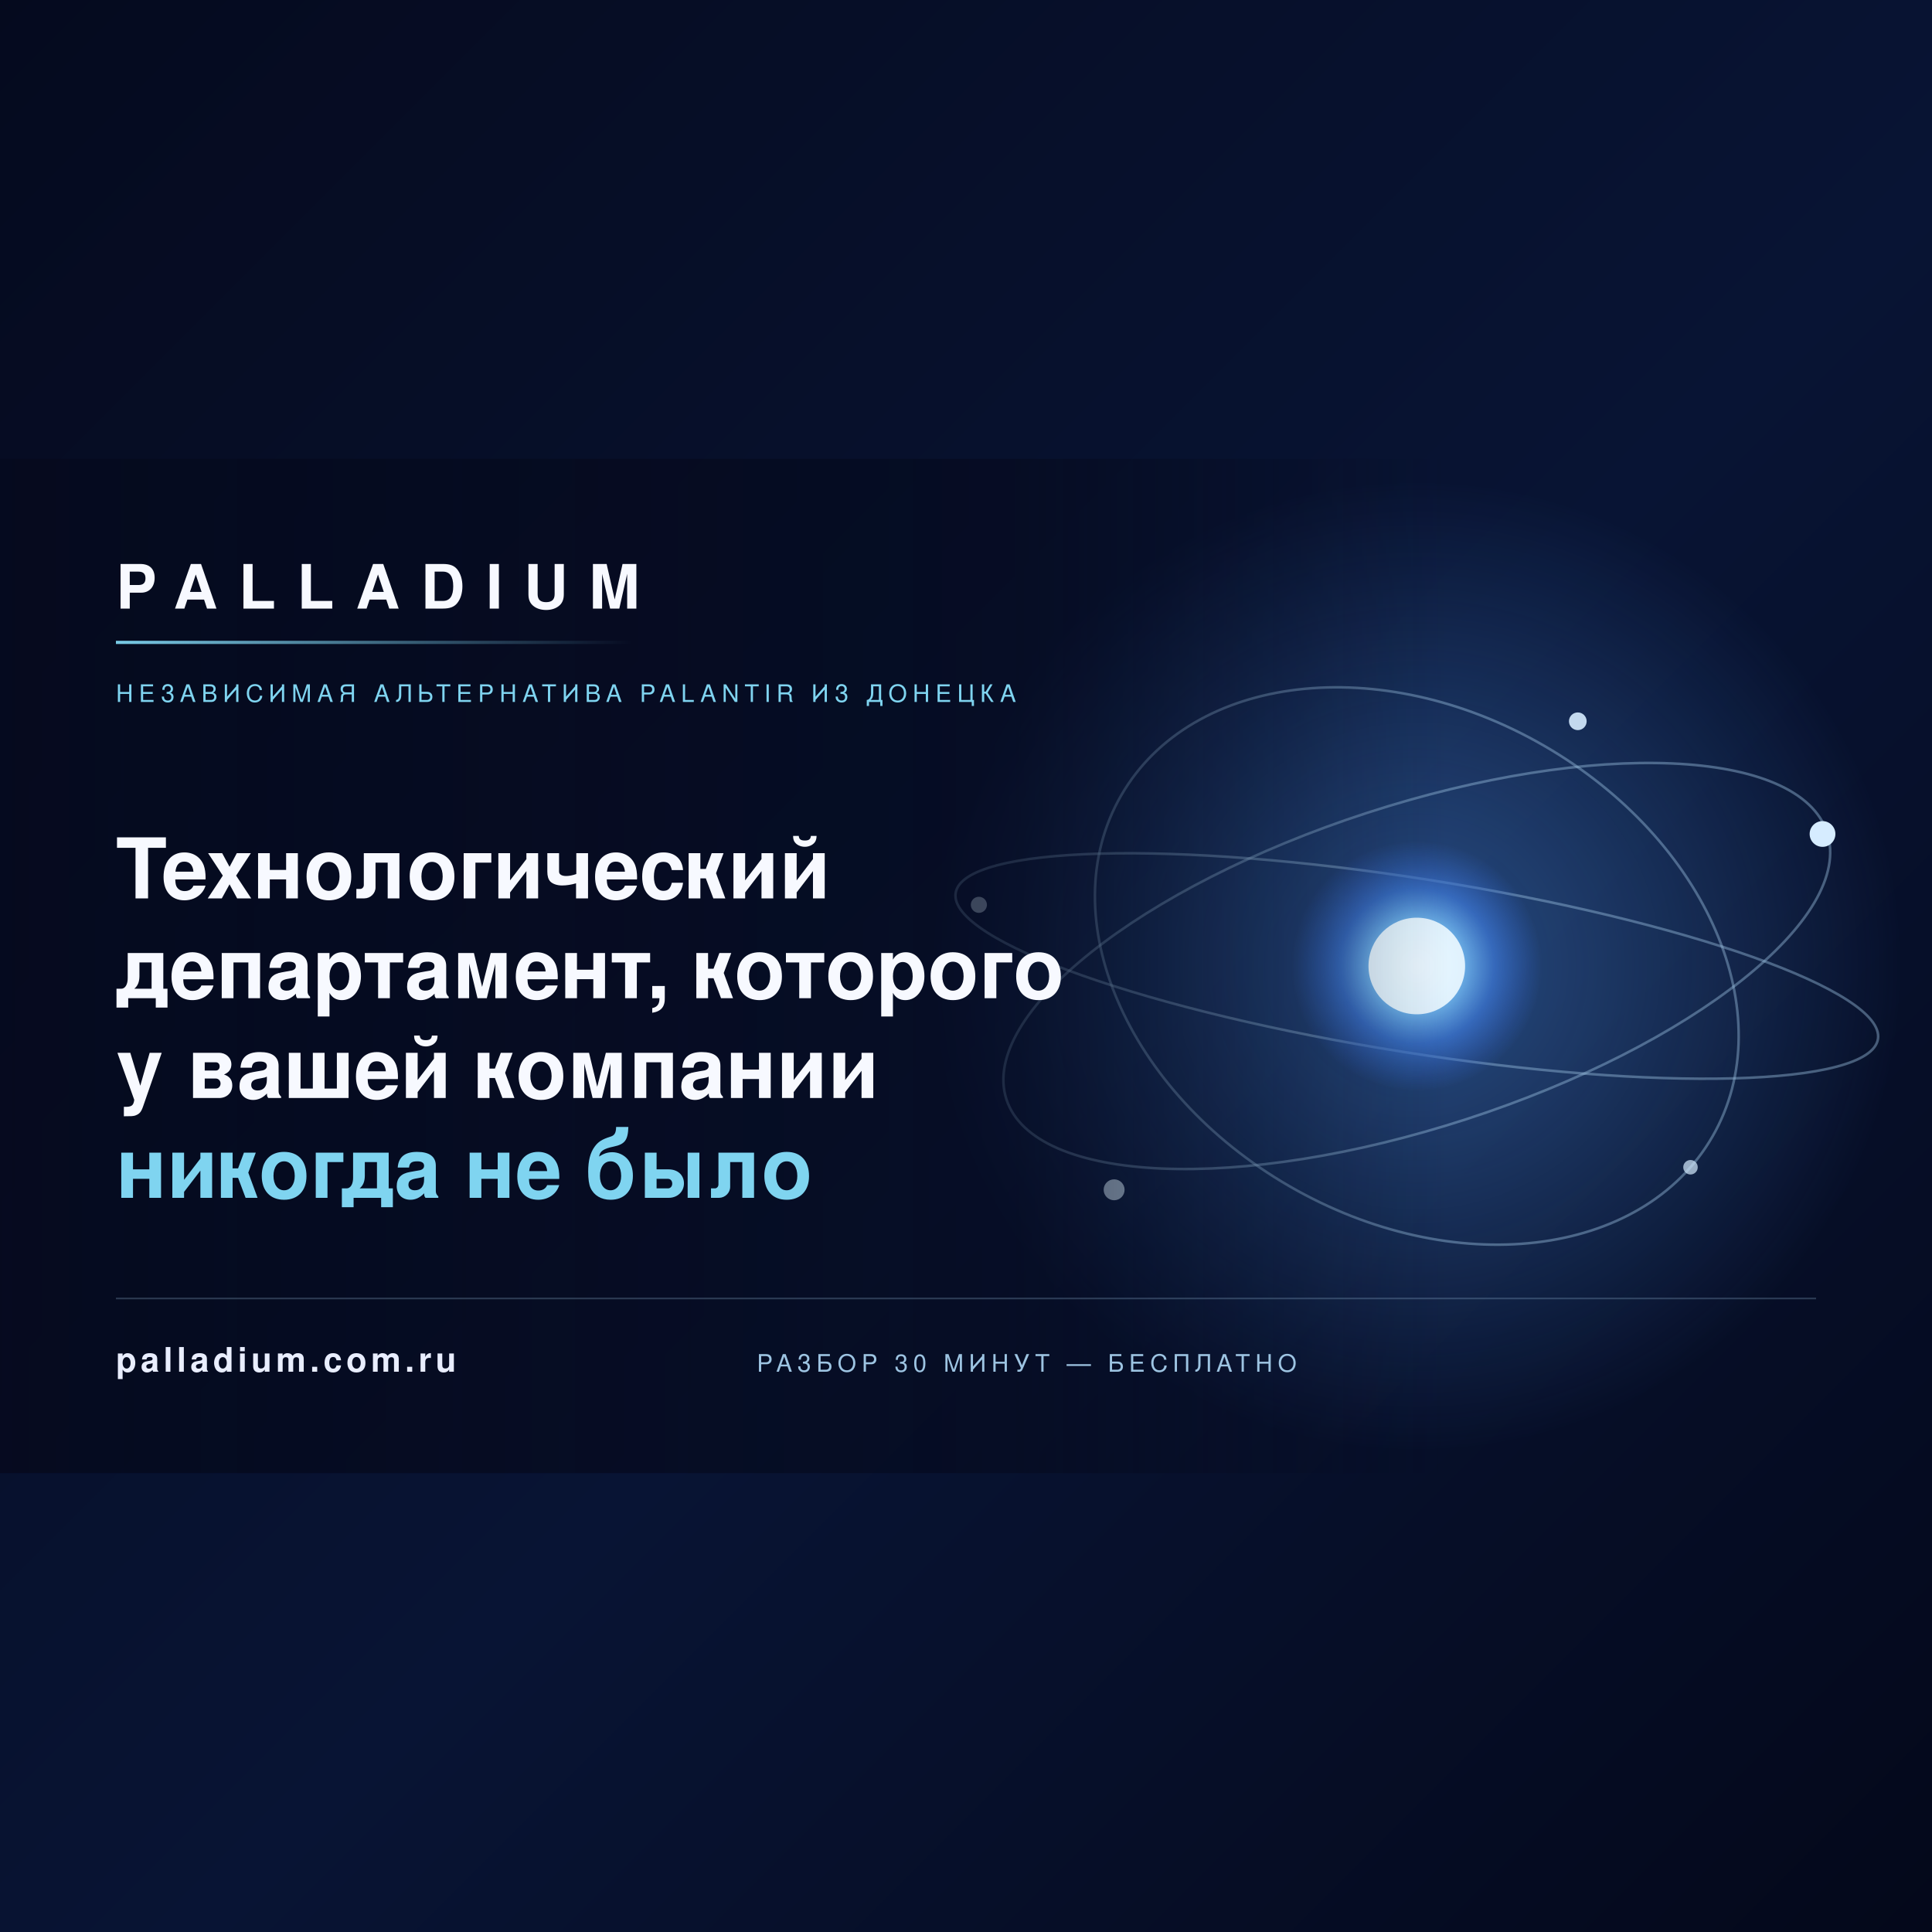
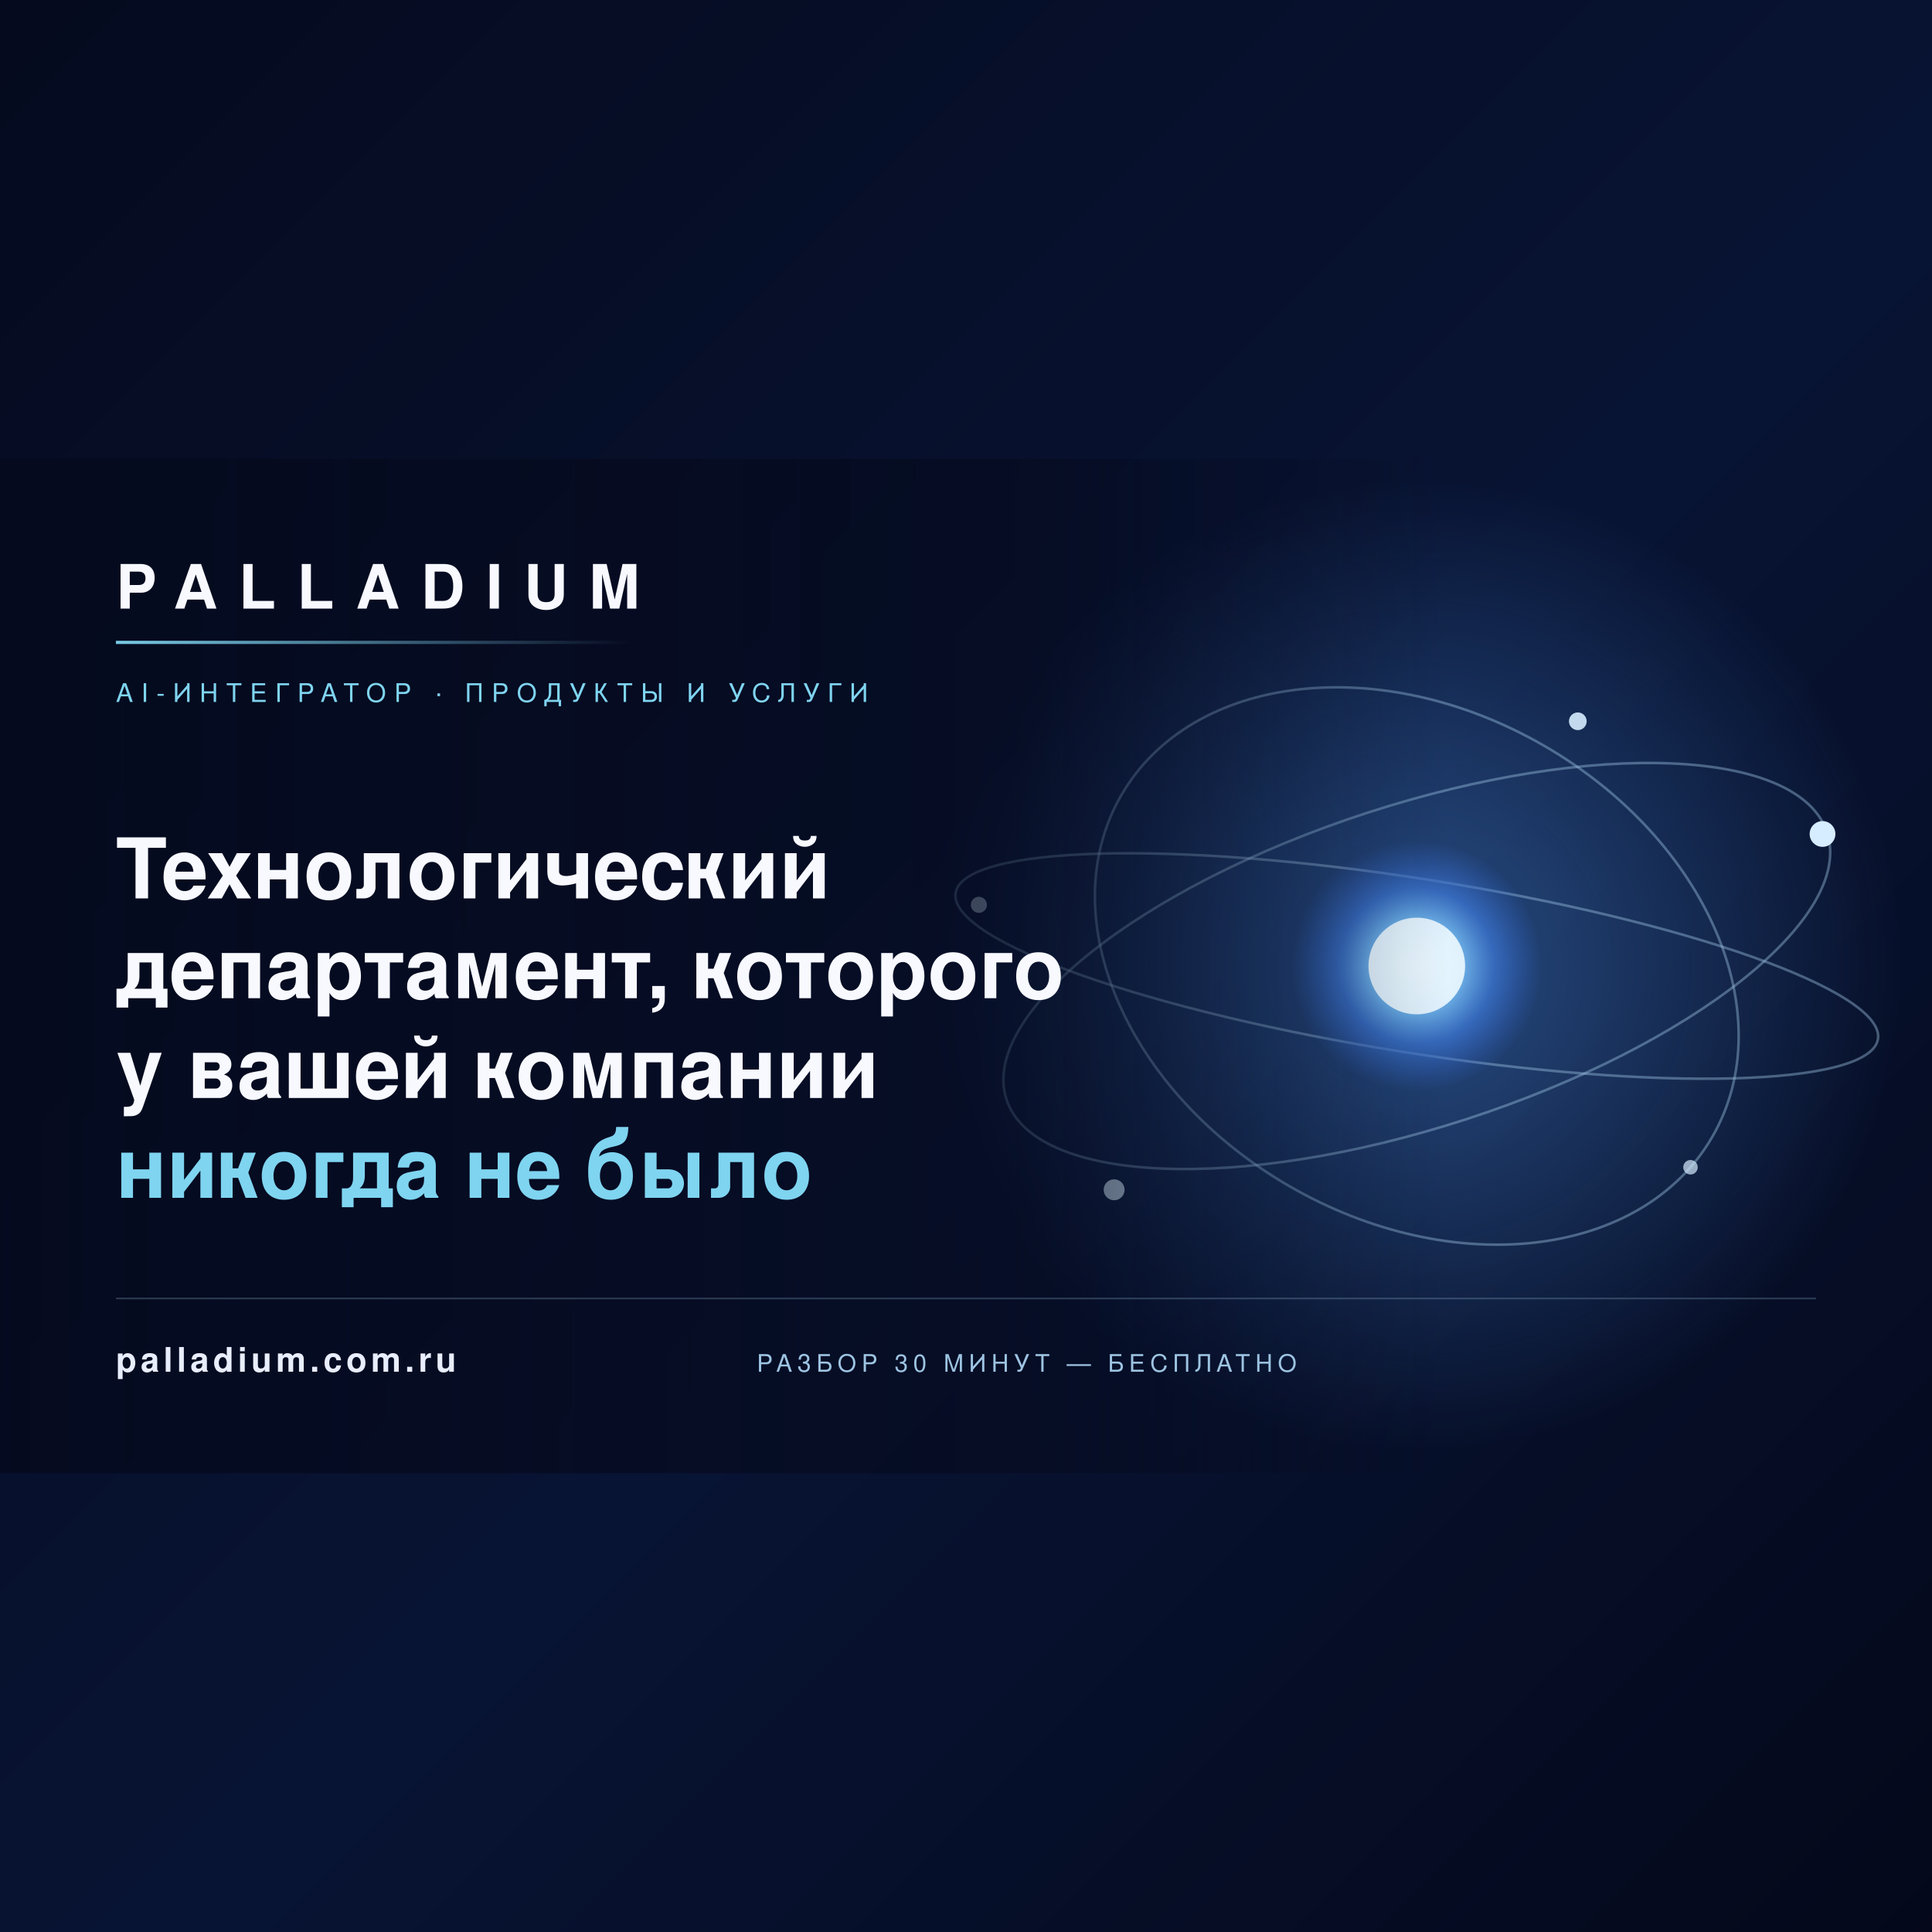
<svg xmlns="http://www.w3.org/2000/svg" width="1200" height="1200" viewBox="0 0 1200 1200">
  <defs>
    <linearGradient id="bg" x1="0" y1="0" x2="1" y2="1">
      <stop offset="0%" stop-color="#050a1e" />
      <stop offset="55%" stop-color="#081434" />
      <stop offset="100%" stop-color="#04081a" />
    </linearGradient>
    <radialGradient id="glow" cx="50%" cy="50%" r="50%">
      <stop offset="0%" stop-color="#eaf7ff" />
      <stop offset="30%" stop-color="#7cc3f0" />
      <stop offset="62%" stop-color="#3a72cc" stop-opacity=".8" />
      <stop offset="100%" stop-color="#2f5fbf" stop-opacity="0" />
    </radialGradient>
    <radialGradient id="halo" cx="50%" cy="50%" r="50%">
      <stop offset="0%" stop-color="#4a8ada" stop-opacity=".5" />
      <stop offset="100%" stop-color="#4a8ada" stop-opacity="0" />
    </radialGradient>
    <linearGradient id="rule" x1="0" y1="0" x2="1" y2="0">
      <stop offset="0%" stop-color="#7fd4f0" stop-opacity=".95" />
      <stop offset="100%" stop-color="#7fd4f0" stop-opacity="0" />
    </linearGradient>
    <linearGradient id="veil" x1="0" y1="0" x2="1" y2="0">
      <stop offset="0%" stop-color="#050a1e" stop-opacity=".92" />
      <stop offset="70%" stop-color="#050a1e" stop-opacity=".62" />
      <stop offset="100%" stop-color="#050a1e" stop-opacity="0" />
    </linearGradient>
  </defs>
  <rect width="1200" height="1200" fill="url(#bg)" />
  <g transform="translate(880,600)">
    <circle r="300" fill="url(#halo)" />
    <g fill="none" stroke="#9dc4e2" stroke-opacity=".42" stroke-width="1.6">
      <ellipse rx="268" ry="100" transform="rotate(-18)" />
      <ellipse rx="212" ry="158" transform="rotate(30)" />
      <ellipse rx="290" ry="54" transform="rotate(9)" />
    </g>
    <circle r="78" fill="url(#glow)" />
    <circle r="30" fill="#eaf7ff" opacity=".92" />
    <g fill="#d6ecff">
      <circle cx="252" cy="-82" r="8" />
      <circle cx="-188" cy="139" r="6.5" opacity=".85" />
      <circle cx="100" cy="-152" r="5.5" opacity=".9" />
      <circle cx="-272" cy="-38" r="5" opacity=".7" />
      <circle cx="170" cy="125" r="4.5" opacity=".7" />
    </g>
  </g>
  <rect x="0" y="285" width="900" height="630" fill="url(#veil)" />
  <text x="72" y="378" font-family="Helvetica Neue, Helvetica, Arial" font-size="38" font-weight="600" letter-spacing="13" fill="#f7f9ff">PALLADIUM</text>
  <rect x="72" y="398" width="320" height="2" fill="url(#rule)" />
-   <text x="72" y="436" font-family="Helvetica Neue, Helvetica, Arial" font-size="15" font-weight="500" letter-spacing="3.4" fill="#7fd4f0">НЕЗАВИСИМАЯ АЛЬТЕРНАТИВА PALANTIR ИЗ ДОНЕЦКА</text>
+   <text x="72" y="436" font-family="Helvetica Neue, Helvetica, Arial" font-size="16" font-weight="500" letter-spacing="5" fill="#7fd4f0">AI-ИНТЕГРАТОР · ПРОДУКТЫ И УСЛУГИ</text>
  <text font-family="Helvetica Neue, Helvetica, Arial" font-size="52" font-weight="700" fill="#f7f9ff">
    <tspan x="72" y="558">Технологический</tspan>
    <tspan x="72" y="620">департамент, которого</tspan>
    <tspan x="72" y="682">у вашей компании</tspan>
    <tspan x="72" y="744" fill="#7fd4f0">никогда не было</tspan>
  </text>
  <rect x="72" y="806" width="1056" height="1" fill="#9dc4e2" opacity=".26" />
  <text x="72" y="852" font-family="Helvetica Neue, Helvetica, Arial" font-size="21" font-weight="600" letter-spacing="2.5" fill="#e9eeff">palladium.com.ru</text>
  <text x="470" y="852" font-family="Helvetica Neue, Helvetica, Arial" font-size="15" font-weight="500" letter-spacing="3.2" fill="#9dc4e2">РАЗБОР 30 МИНУТ — БЕСПЛАТНО</text>
</svg>
